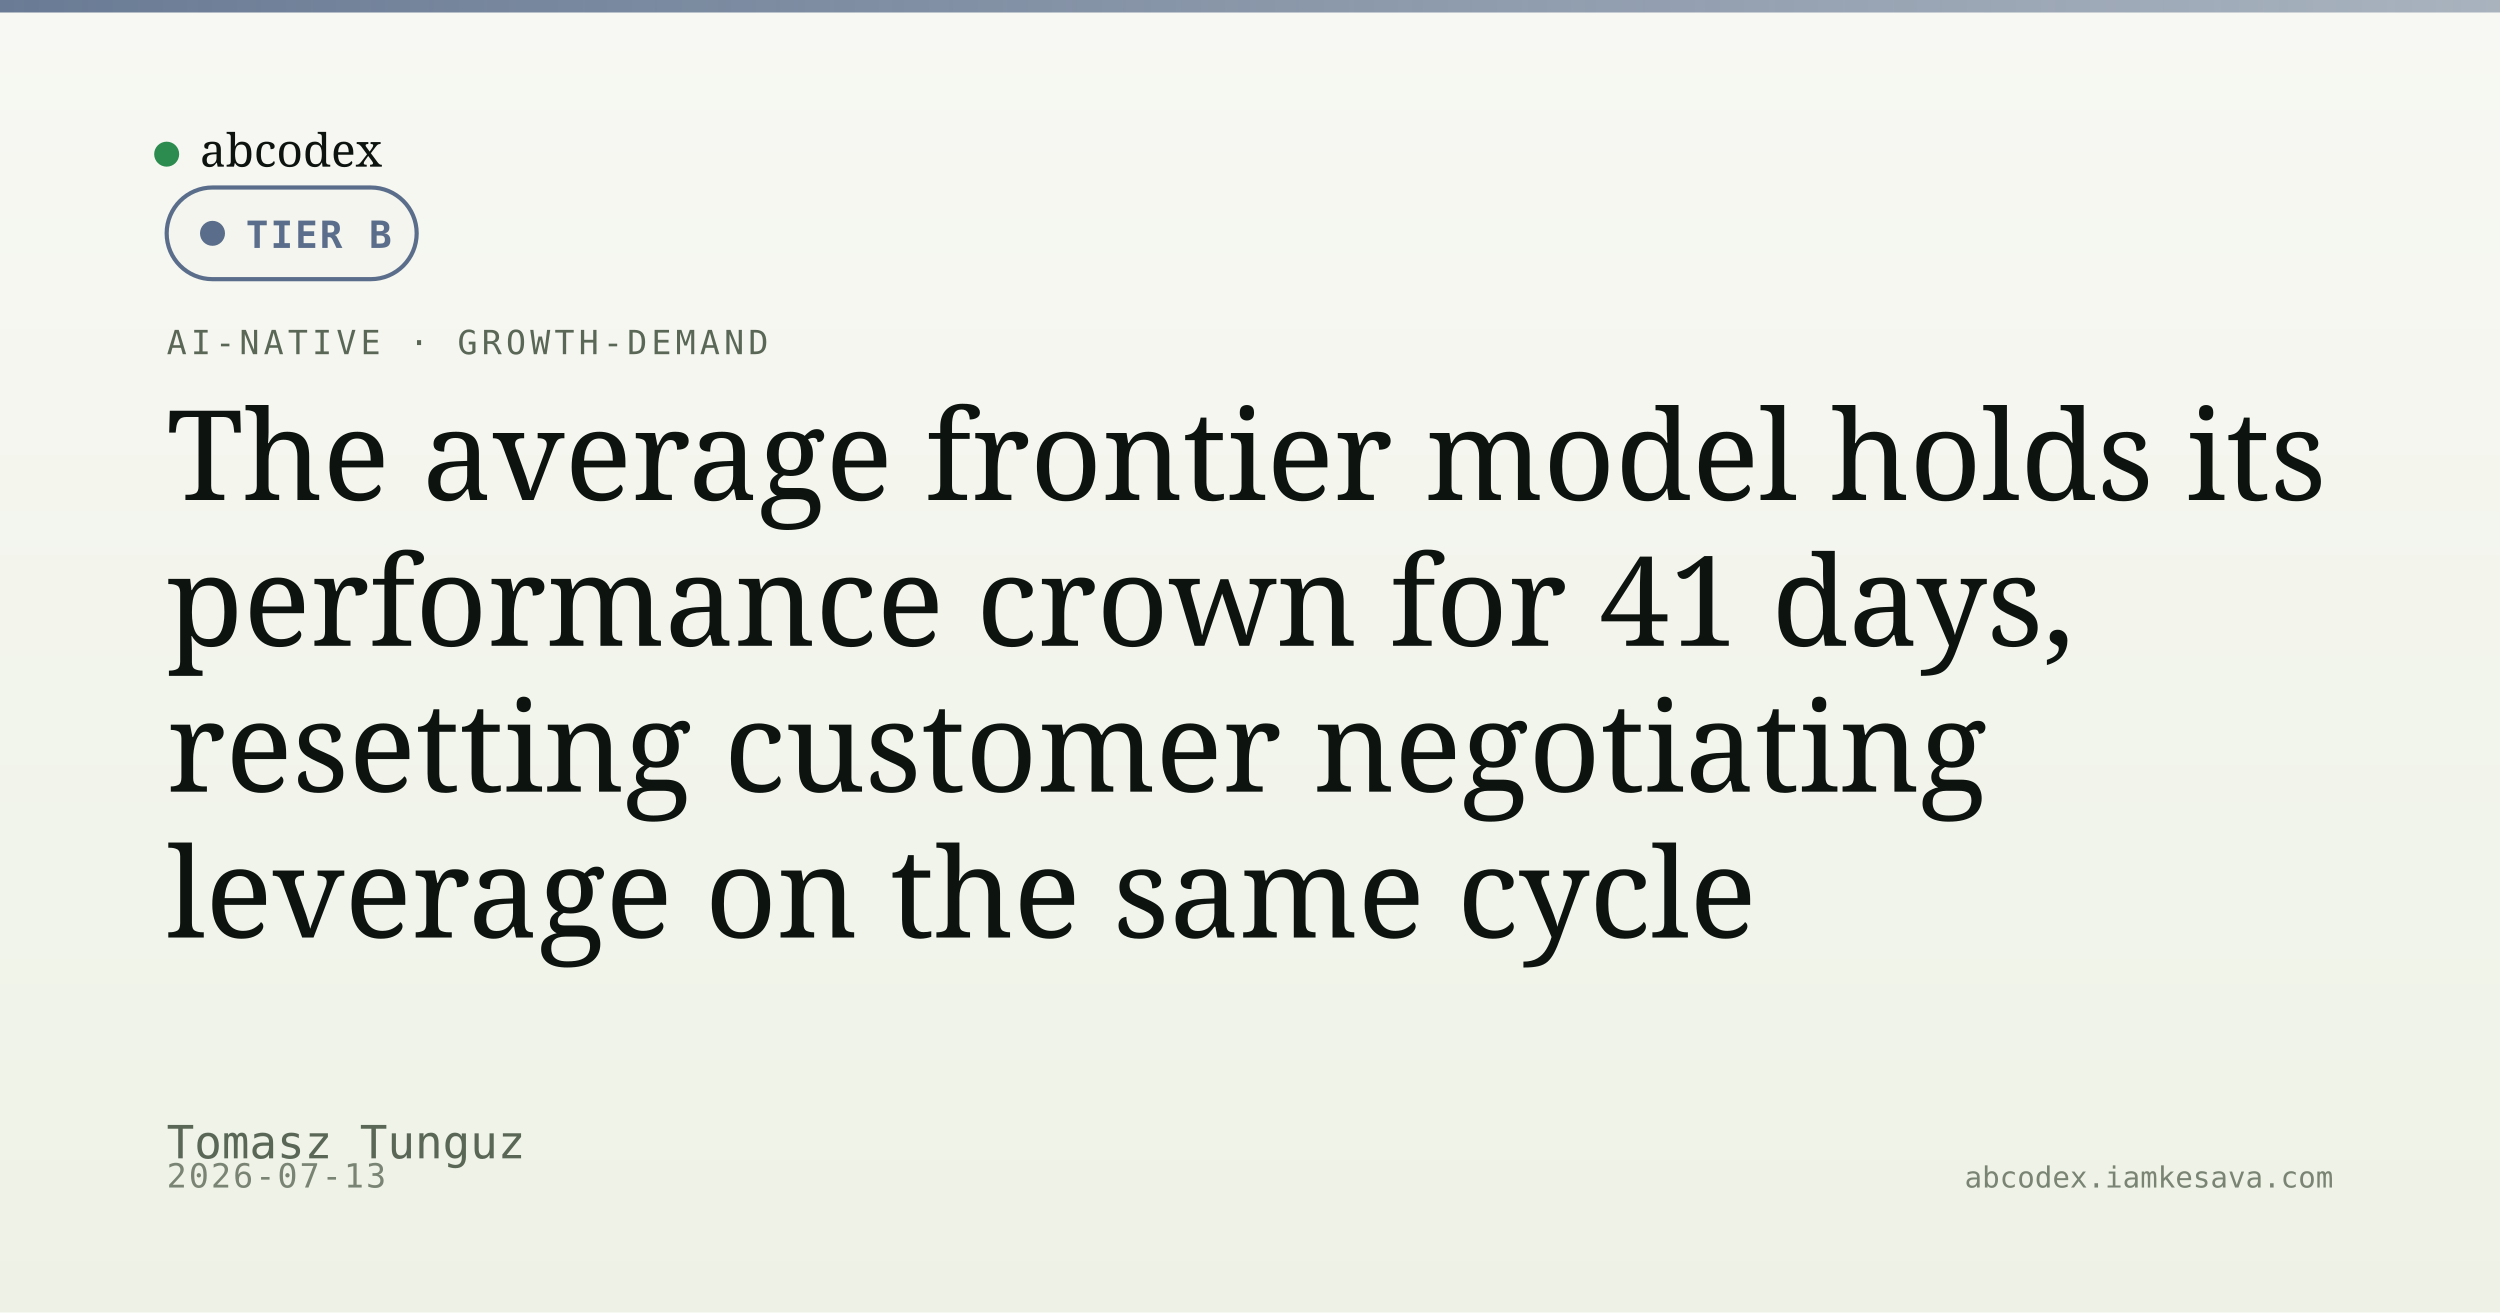
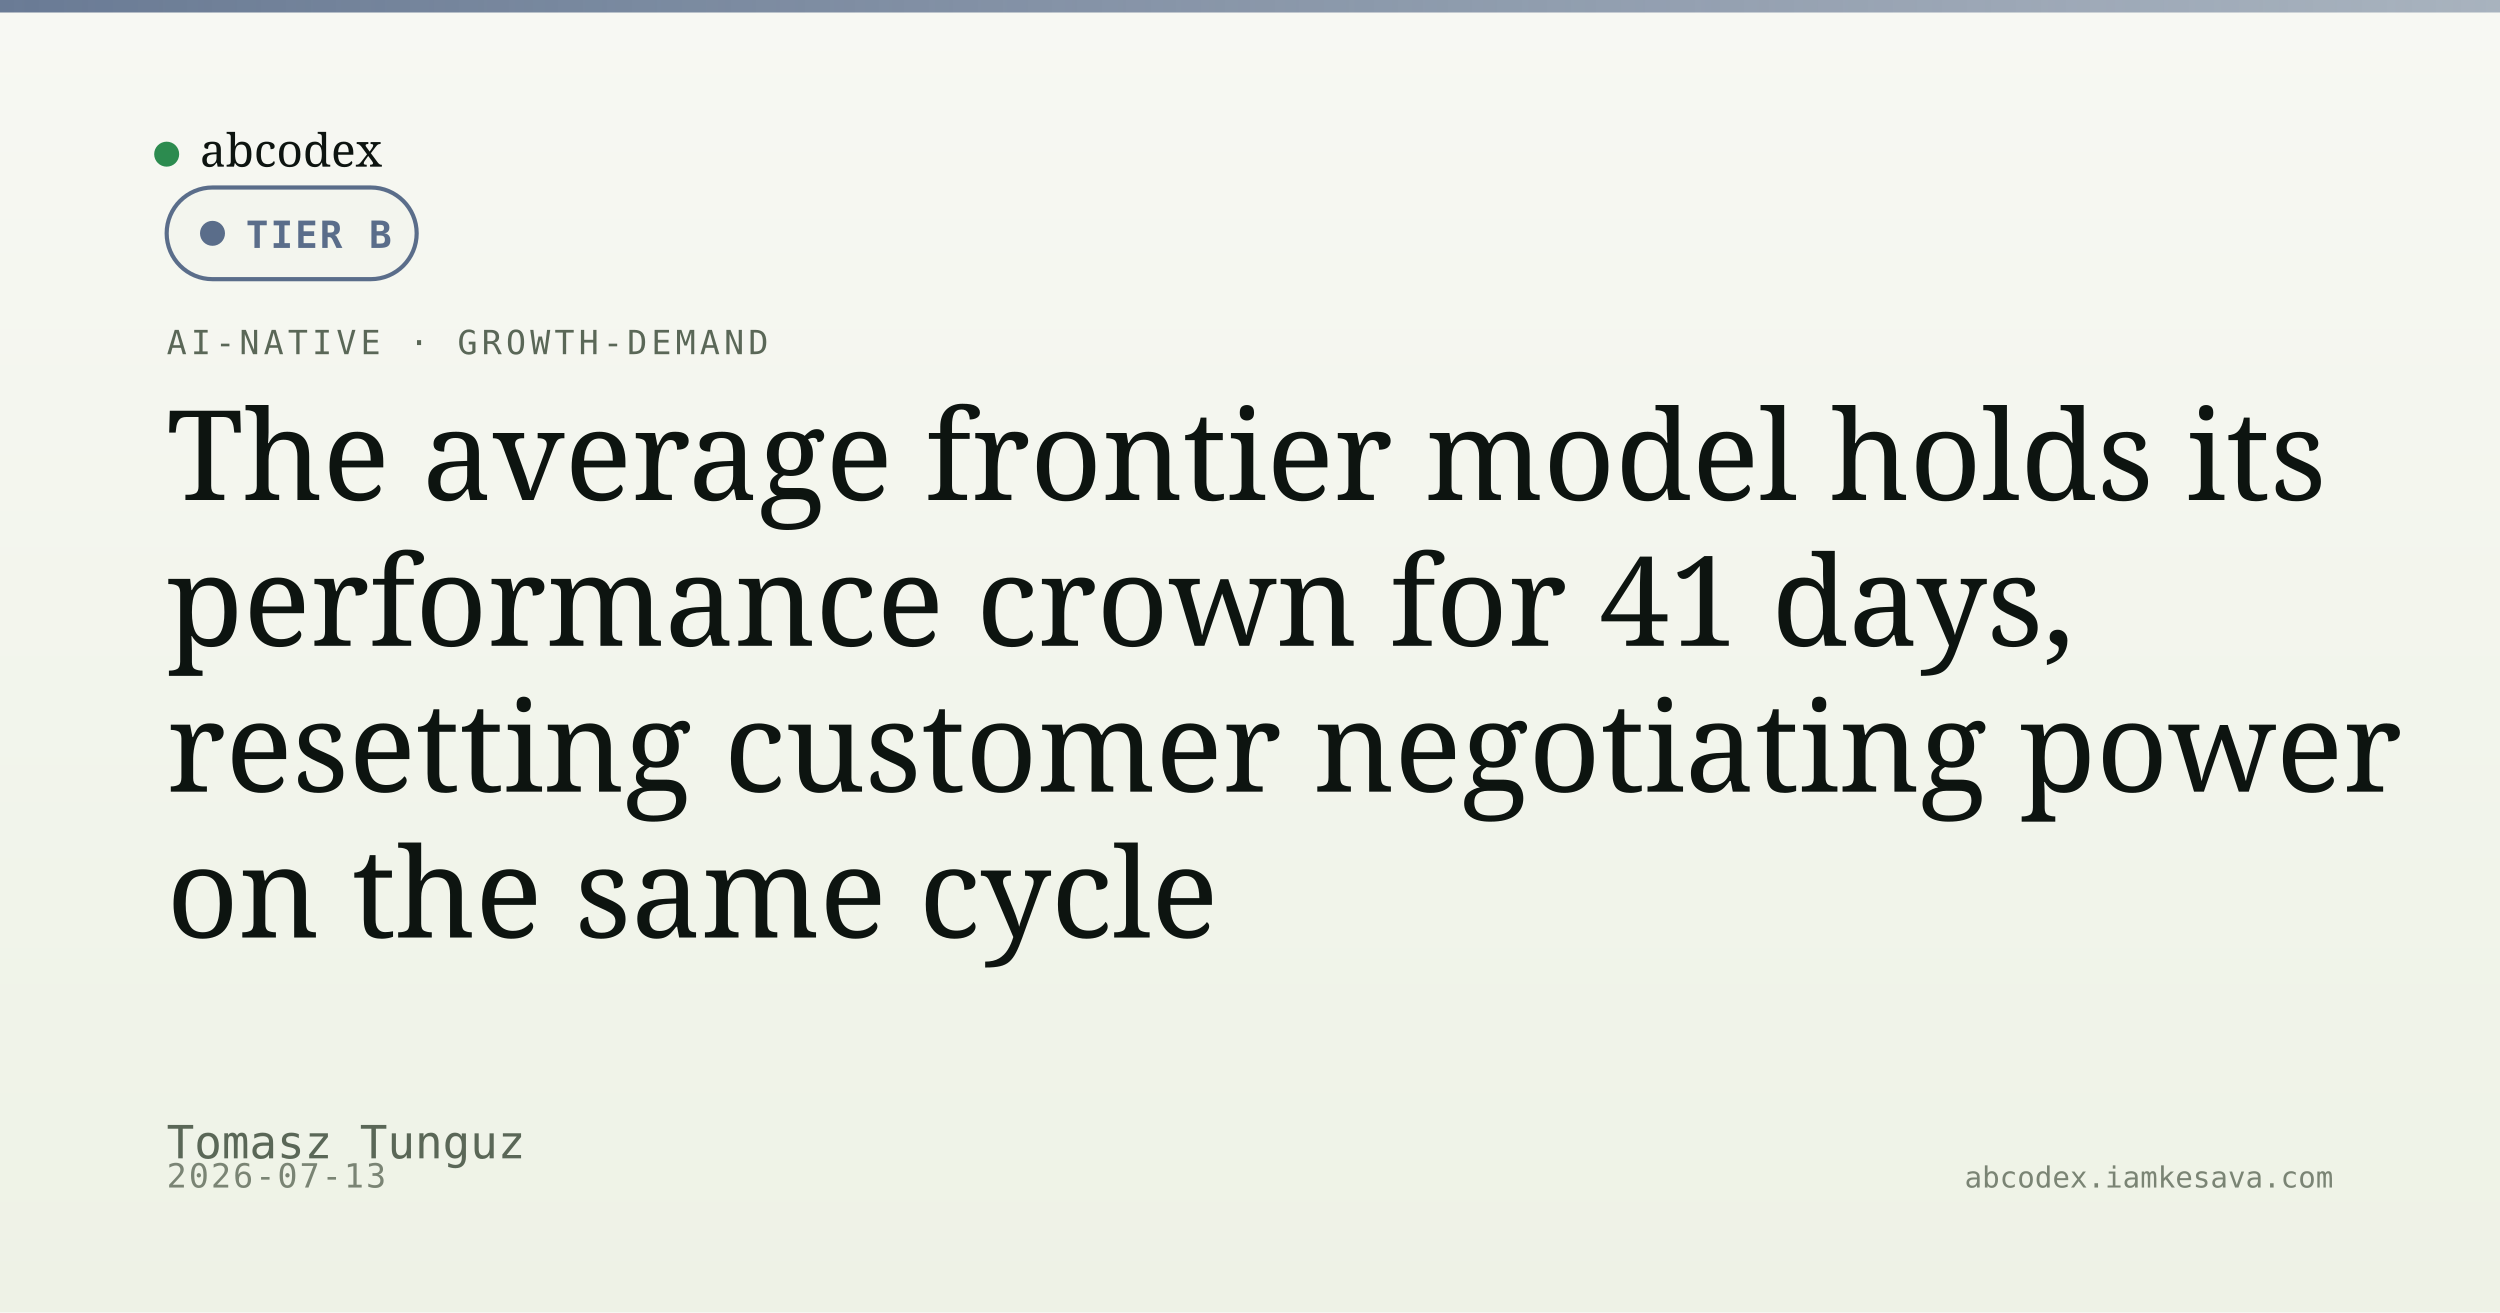
<svg xmlns="http://www.w3.org/2000/svg" viewBox="0 0 1200 630" width="1200" height="630">
  <defs>
    <linearGradient id="bg" x1="0" y1="0" x2="0" y2="1">
      <stop offset="0" stop-color="#f7f8f3" />
      <stop offset="1" stop-color="#eef2e6" />
    </linearGradient>
    <linearGradient id="band" x1="0" y1="0" x2="1" y2="0">
      <stop offset="0" stop-color="#5a6d8a" stop-opacity="0.9" />
      <stop offset="1" stop-color="#5a6d8a" stop-opacity="0.5" />
    </linearGradient>
  </defs>
  <rect width="1200" height="630" fill="url(#bg)" />
  <rect x="0" y="0" width="1200" height="6" fill="url(#band)" />
  <g transform="translate(80, 60)">
    <circle cx="0" cy="14" r="6" fill="#2c8b4f" />
    <text x="16" y="20" font-family="Newsreader, serif" font-size="22" fill="#0d1410">abcodex</text>
  </g>
  <text x="80" y="170" font-family="JetBrains Mono, monospace" font-size="16" fill="#5a6757" letter-spacing="2">AI-NATIVE · GROWTH-DEMAND</text>
  <g transform="translate(80, 90)">
    <rect width="120" height="44" rx="22" fill="#f3f5ee" stroke="#5a6d8a" stroke-width="2" />
    <circle cx="22" cy="22" r="6" fill="#5a6d8a" />
    <text x="38" y="29" font-family="JetBrains Mono, monospace" font-size="18" font-weight="600" fill="#5a6d8a" letter-spacing="1">TIER B</text>
  </g>
  <text x="80" y="240" font-family="Newsreader, serif" font-size="60" font-weight="500" fill="#0d1410">The average frontier model holds its</text>
  <text x="80" y="310" font-family="Newsreader, serif" font-size="60" font-weight="500" fill="#0d1410">performance crown for 41 days,</text>
-   <text x="80" y="380" font-family="Newsreader, serif" font-size="60" font-weight="500" fill="#0d1410">resetting customer negotiating</text>
-   <text x="80" y="450" font-family="Newsreader, serif" font-size="60" font-weight="500" fill="#0d1410">leverage on the same cycle</text>
+   <text x="80" y="380" font-family="Newsreader, serif" font-size="60" font-weight="500" fill="#0d1410">resetting customer negotiating power</text>
+   <text x="80" y="450" font-family="Newsreader, serif" font-size="60" font-weight="500" fill="#0d1410">on the same cycle</text>
  <text x="80" y="556" font-family="JetBrains Mono, monospace" font-size="22" fill="#5a6757">Tomasz Tunguz</text>
  <text x="80" y="570" font-family="JetBrains Mono, monospace" font-size="16" fill="#7a8474" letter-spacing="1">2026-07-13</text>
  <text x="1120" y="570" text-anchor="end" font-family="JetBrains Mono, monospace" font-size="14" fill="#7a8474">abcodex.iamkesava.com</text>
</svg>
